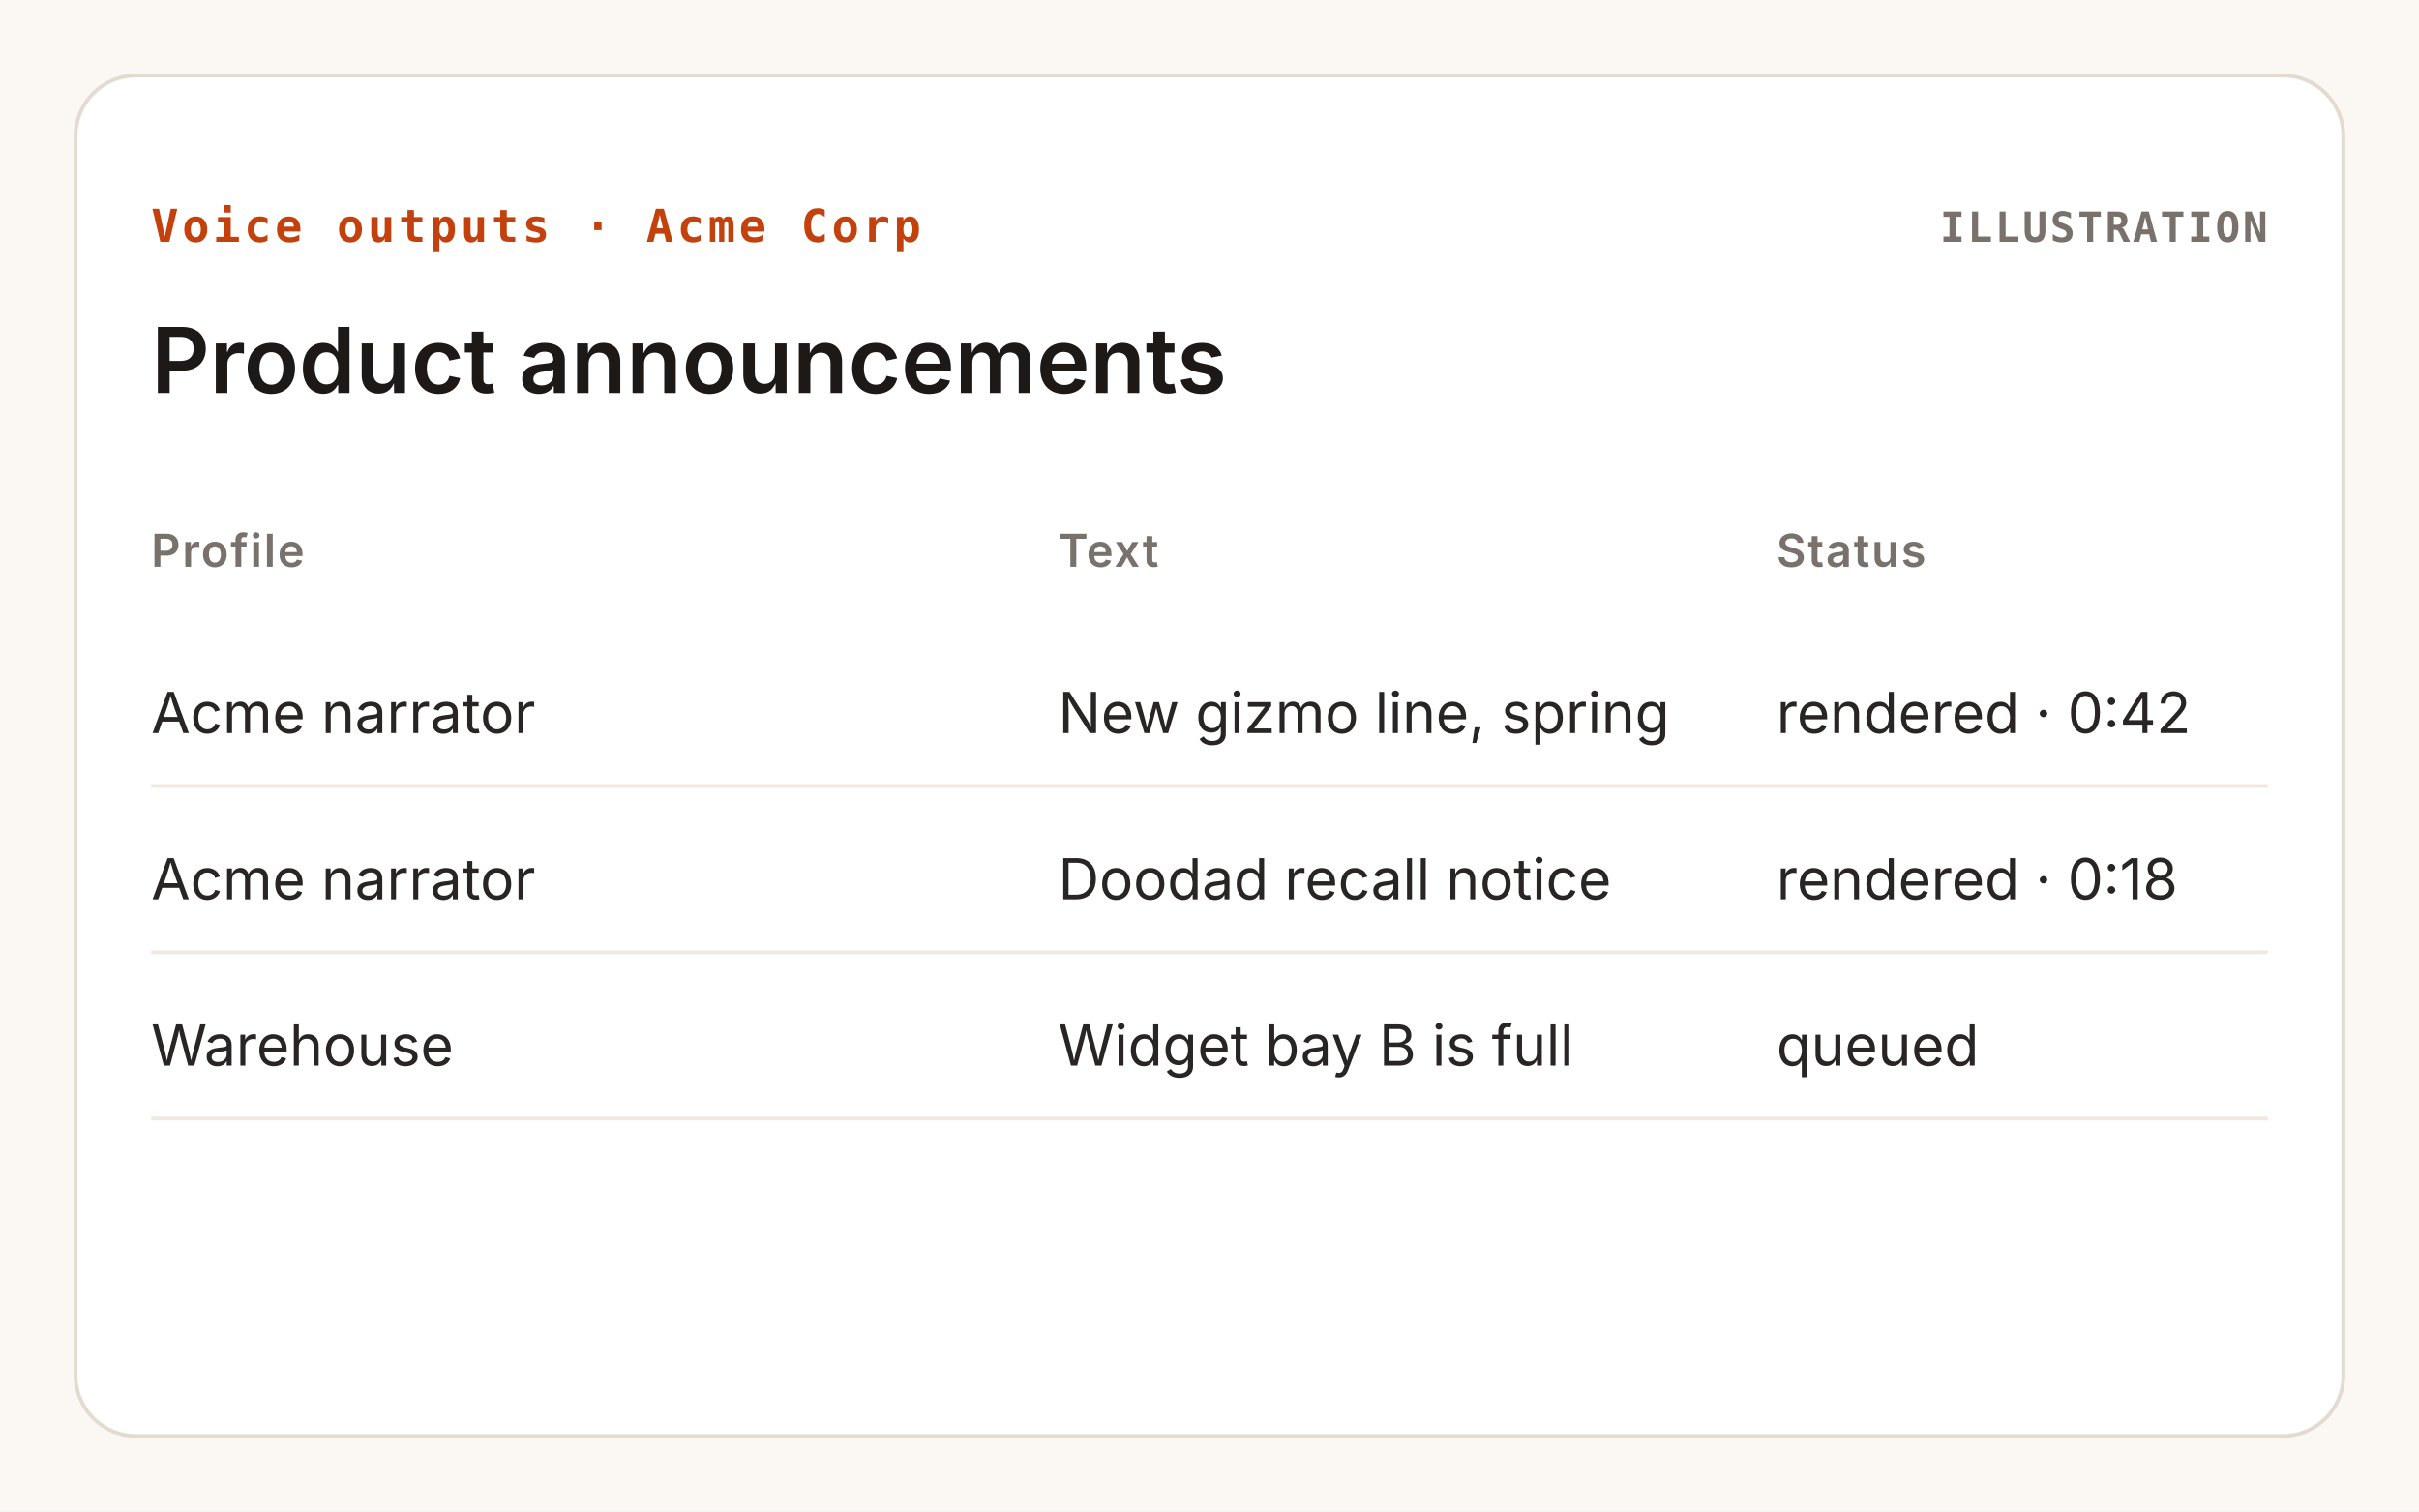
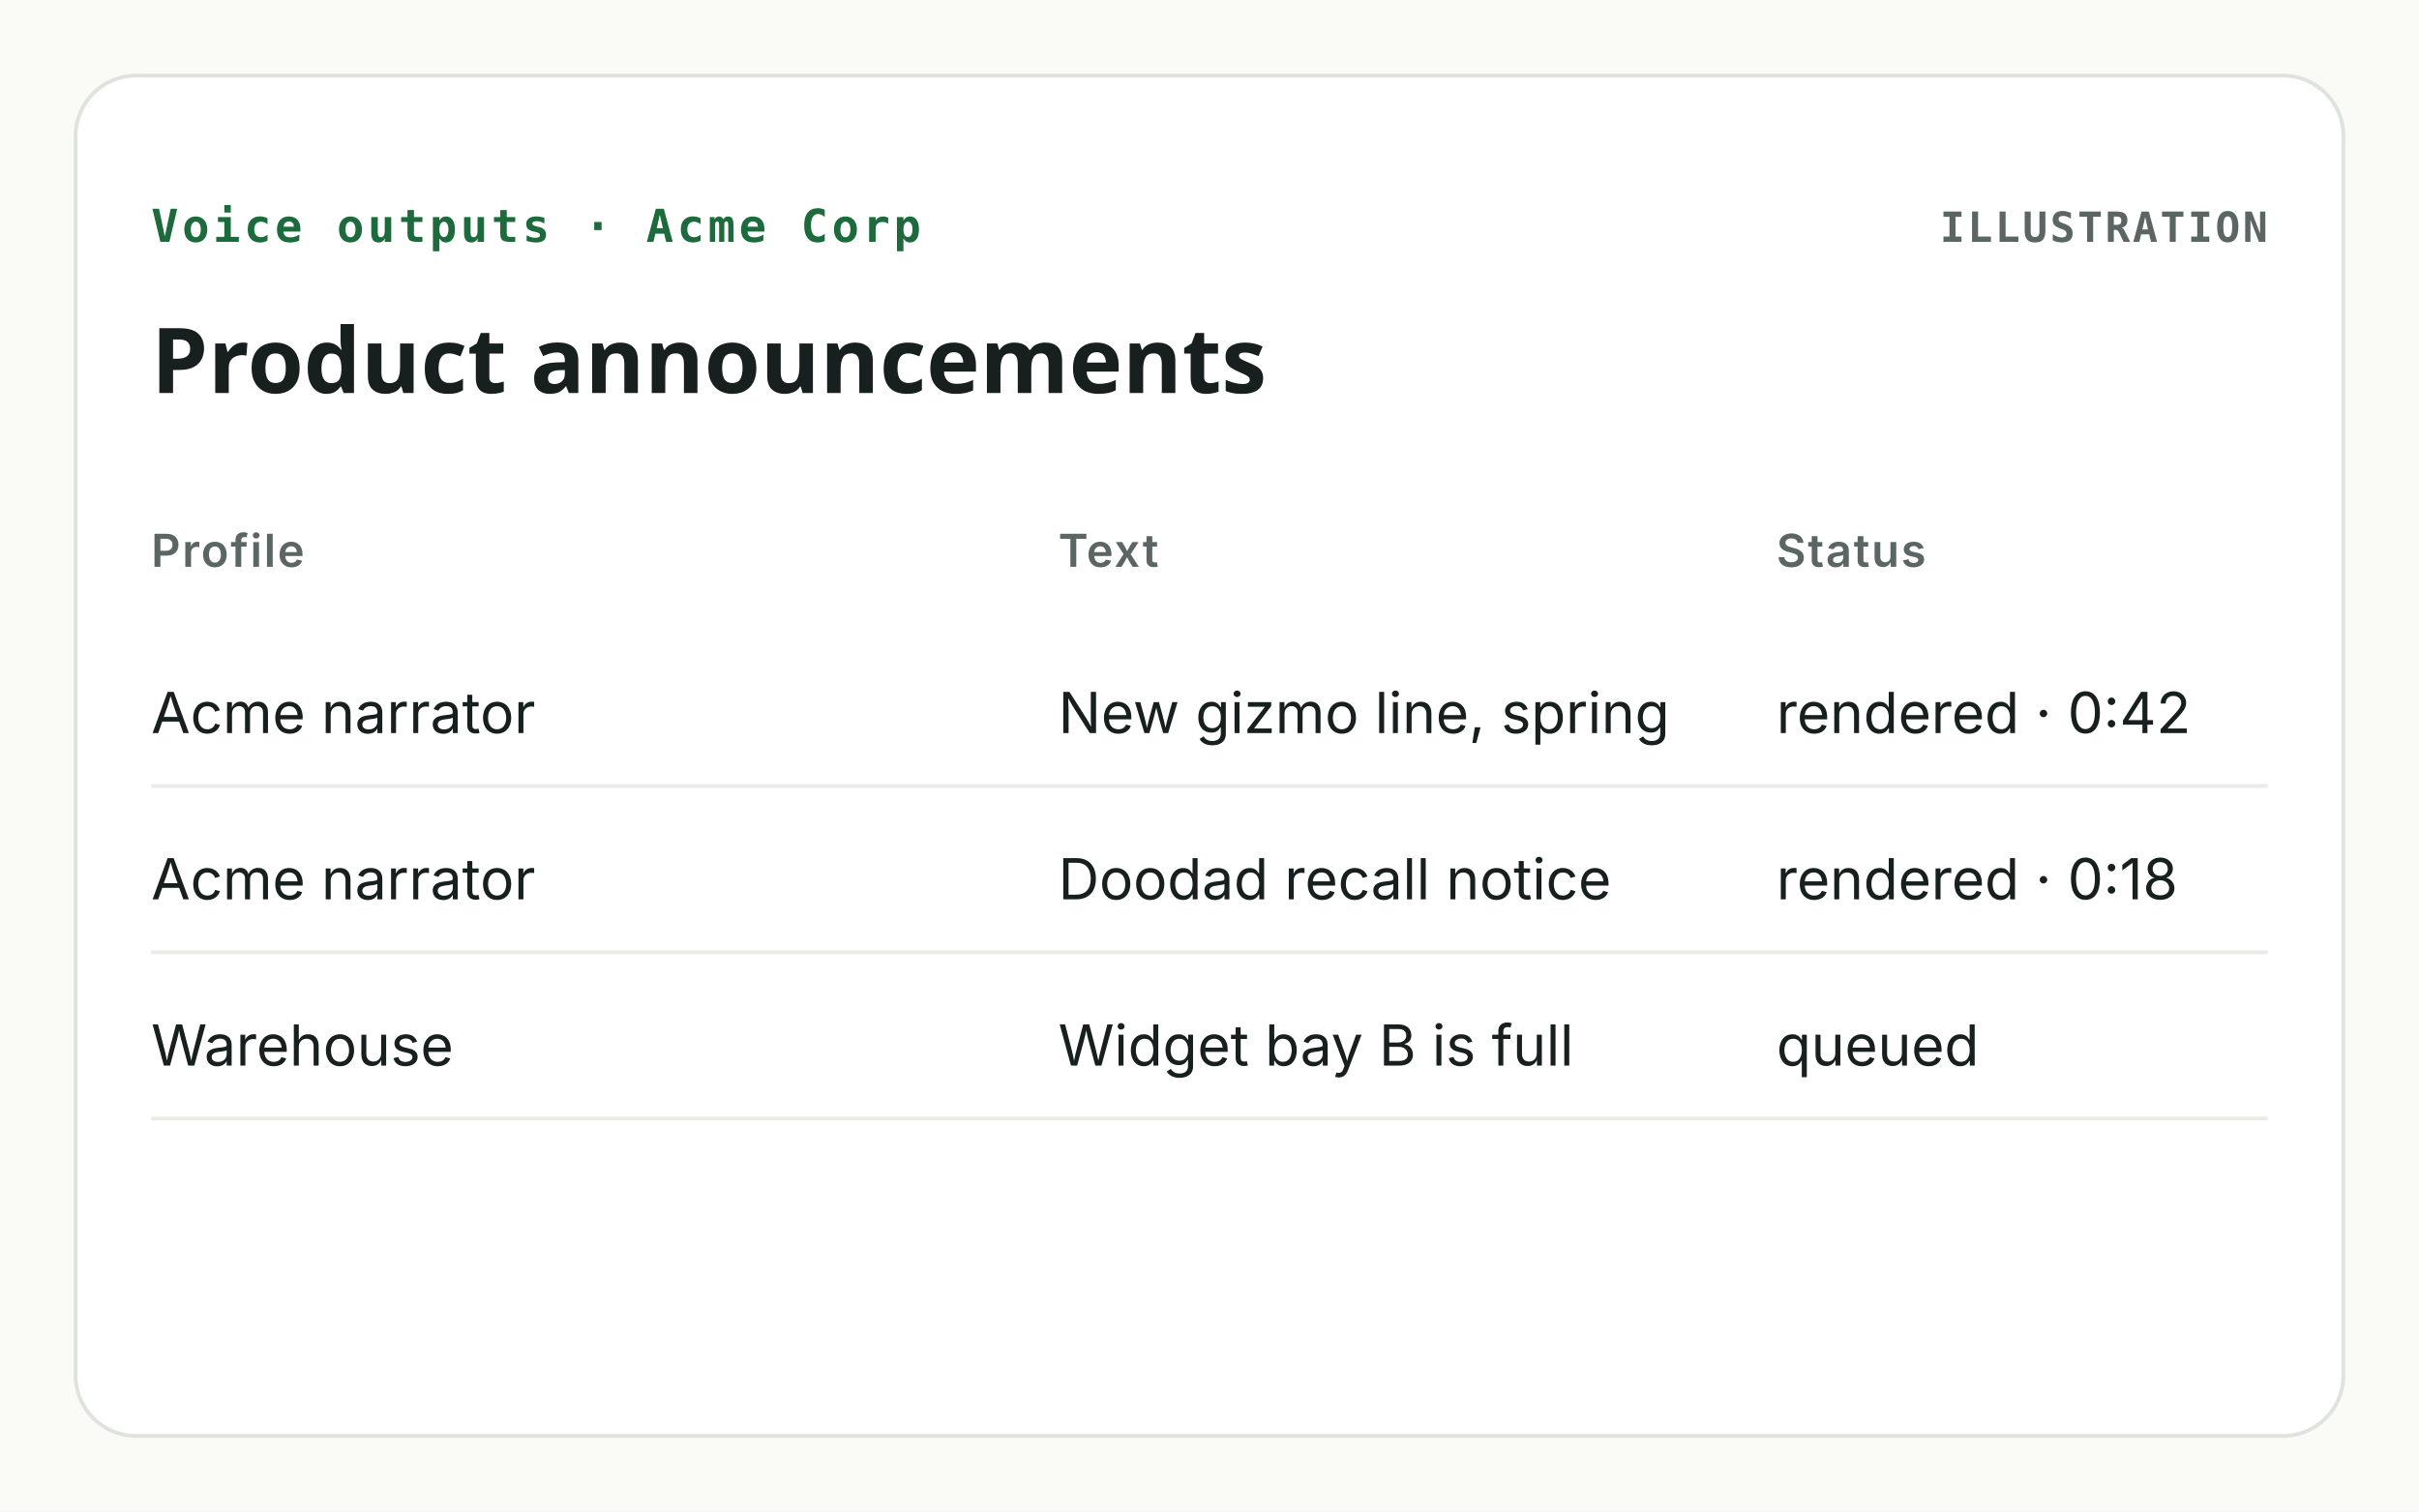
<svg xmlns="http://www.w3.org/2000/svg" viewBox="0 0 640 400" width="640" height="400" role="img" aria-labelledby="title-voice">
  <style>
-     .bg { fill: #fbf8f3; }
-     .card { fill: #ffffff; stroke: #e3dbd0; }
-     .kicker { font: 600 12px/1 ui-monospace, "JetBrains Mono", monospace; fill: #c2410c; letter-spacing: 0.08em; text-transform: uppercase; }
-     .title { font: 600 24px/1 Avenir, Inter, system-ui, sans-serif; fill: #1c1917; }
-     .head { font: 600 12px/1 Avenir, Inter, system-ui, sans-serif; fill: #78716c; letter-spacing: 0.04em; text-transform: uppercase; }
-     .cell { font: 400 15px/1 Avenir, Inter, system-ui, sans-serif; fill: #292524; }
-     .rule { stroke: #efe9e1; }
-     .badge { font: 600 11px/1 ui-monospace, "JetBrains Mono", monospace; fill: #78716c; letter-spacing: 0.06em; }
+     .bg { fill: #fafaf7; }
+     .card { fill: #ffffff; stroke: #dfe3de; }
+     .kicker { font: 600 12px/1 ui-monospace, "JetBrains Mono", monospace; fill: #1d6a3c; letter-spacing: 0.08em; text-transform: uppercase; }
+     .title { font: 700 24px/1 Gabarito, "Avenir Next", "Segoe UI", sans-serif; fill: #17201f; }
+     .head { font: 600 12px/1 Inter, -apple-system, "Segoe UI", Roboto, sans-serif; fill: #5b6664; letter-spacing: 0.04em; text-transform: uppercase; }
+     .cell { font: 400 15px/1 Inter, -apple-system, "Segoe UI", Roboto, sans-serif; fill: #17201f; }
+     .rule { stroke: #e9ebe6; }
+     .badge { font: 600 11px/1 ui-monospace, "JetBrains Mono", monospace; fill: #5b6664; letter-spacing: 0.06em; }
  </style>
  <rect class="bg" width="640" height="400" />
  <rect class="card" x="20" y="20" width="600" height="360" rx="16" />
  <text x="40" y="64" class="kicker">Voice outputs · Acme Corp</text>
  <text x="40" y="104" class="title">Product announcements</text>
  <text x="600" y="64" text-anchor="end" class="badge">ILLUSTRATION</text>
  <g>
    <text x="40" y="150" class="head">Profile</text>
    <text x="280" y="150" class="head">Text</text>
    <text x="470" y="150" class="head">Status</text>
    <line x1="40" x2="600" y1="208" y2="208" class="rule" />
    <text x="40" y="194" class="cell">Acme narrator</text>
    <text x="280" y="194" class="cell">New gizmo line, spring</text>
    <text x="470" y="194" class="cell">rendered · 0:42</text>
    <line x1="40" x2="600" y1="252" y2="252" class="rule" />
    <text x="40" y="238" class="cell">Acme narrator</text>
    <text x="280" y="238" class="cell">Doodad recall notice</text>
    <text x="470" y="238" class="cell">rendered · 0:18</text>
    <line x1="40" x2="600" y1="296" y2="296" class="rule" />
    <text x="40" y="282" class="cell">Warehouse</text>
    <text x="280" y="282" class="cell">Widget bay B is full</text>
    <text x="470" y="282" class="cell">queued</text>
  </g>
</svg>
